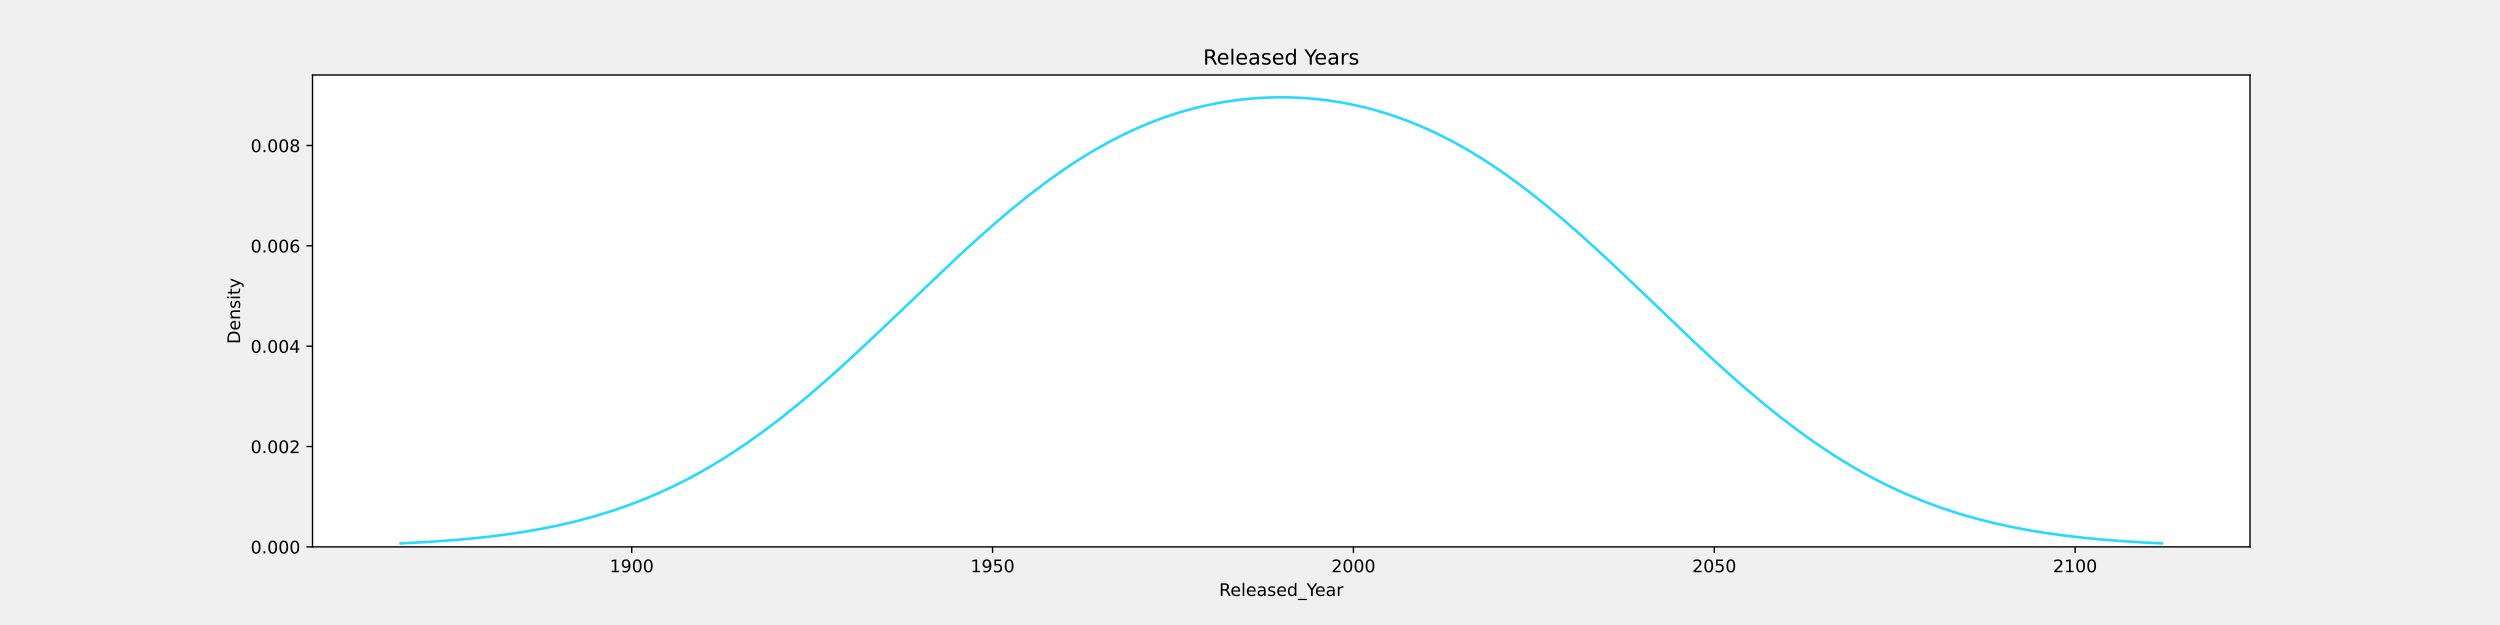
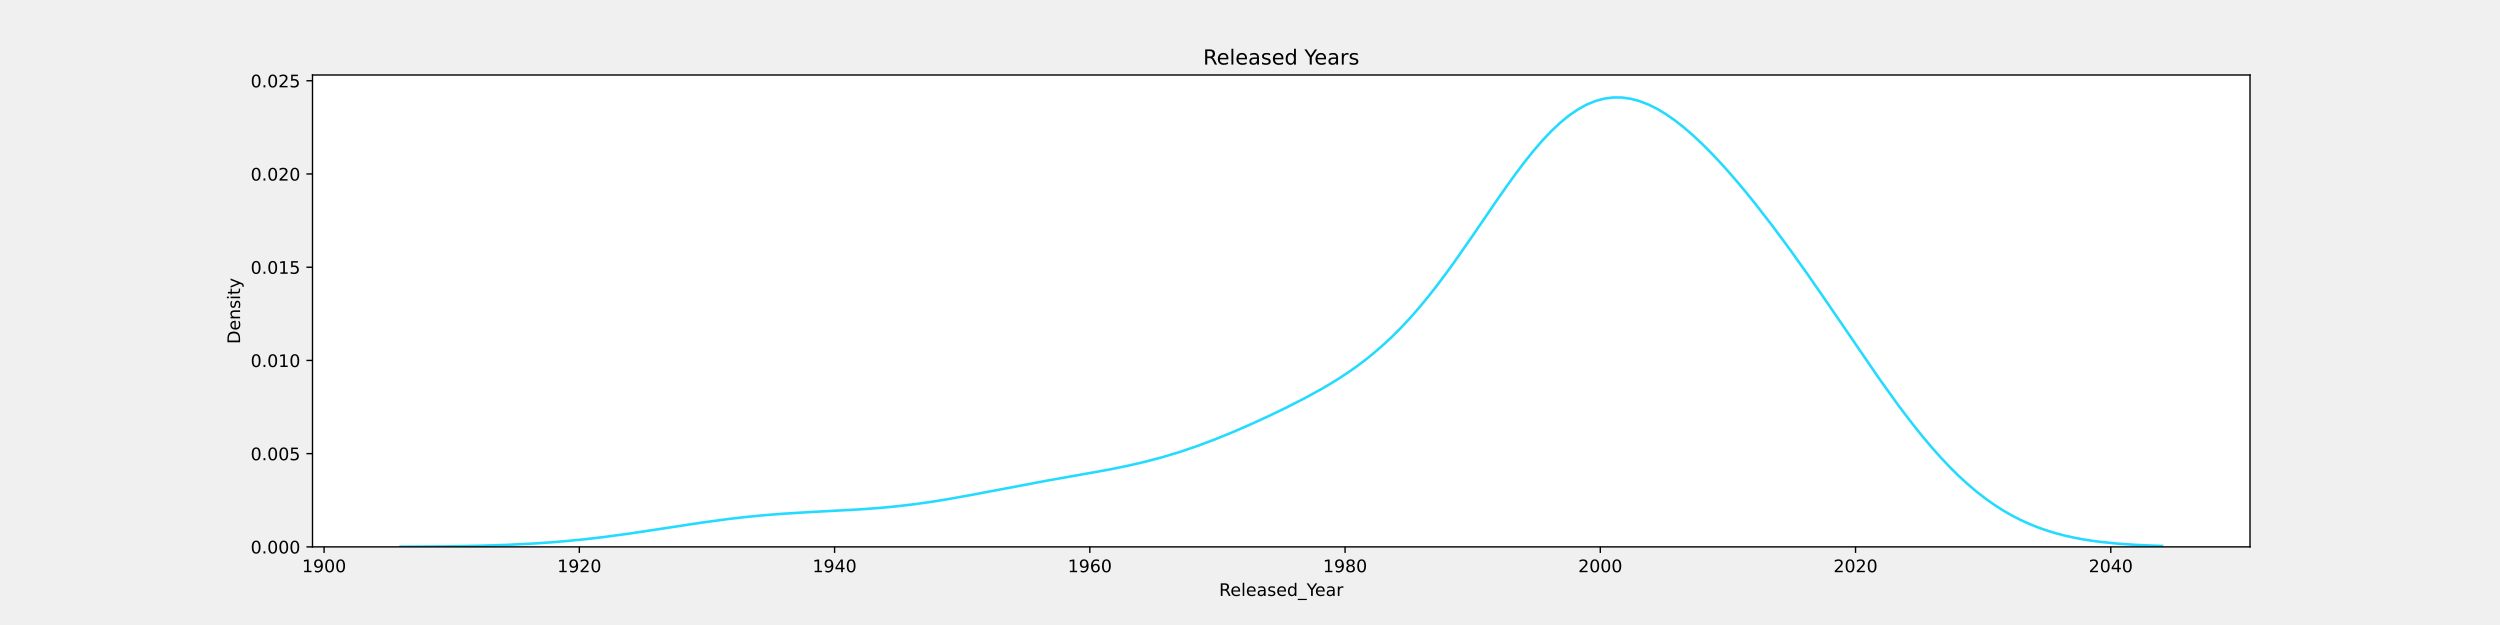
<svg xmlns="http://www.w3.org/2000/svg" xmlns:xlink="http://www.w3.org/1999/xlink" height="360pt" version="1.1" viewBox="0 0 1440 360" width="1440pt">
  <defs>
    <style type="text/css">*{stroke-linecap:butt;stroke-linejoin:round;}</style>
  </defs>
  <g id="figure_1">
    <g id="patch_1">
      <path d="M 0 360  L 1440 360  L 1440 0  L 0 0  z " style="fill:none;" />
    </g>
    <g id="axes_1">
      <g id="patch_2">
        <path d="M 180 315  L 1296 315  L 1296 43.2  L 180 43.2  z " style="fill:#ffffff;" />
      </g>
      <g id="matplotlib.axis_1">
        <g id="xtick_1">
          <g id="line2d_1">
            <defs>
-               <path d="M 0 0  L 0 3.5  " id="mffea25eea9" style="stroke:#000000;stroke-width:0.8;" />
+               <path d="M 0 0  L 0 3.5  " id="mccefa24a9a" style="stroke:#000000;stroke-width:0.8;" />
            </defs>
            <g>
-               <use style="stroke:#000000;stroke-width:0.8;" x="363.872" xlink:href="#mffea25eea9" y="315" />
+               <use style="stroke:#000000;stroke-width:0.8;" x="186.677" xlink:href="#mccefa24a9a" y="315" />
            </g>
          </g>
          <g id="text_1">
-             <g transform="translate(351.1472 329.5984)scale(0.1 -0.1)">
+             <g transform="translate(173.9522 329.5984)scale(0.1 -0.1)">
              <defs>
                <path d="M 12.406 8.297  L 28.516 8.297  L 28.516 63.922  L 10.984 60.406  L 10.984 69.391  L 28.422 72.906  L 38.281 72.906  L 38.281 8.297  L 54.391 8.297  L 54.391 0  L 12.406 0  z " id="DejaVuSans-49" />
                <path d="M 10.984 1.516  L 10.984 10.5  Q 14.703 8.734 18.5 7.812  Q 22.312 6.891 25.984 6.891  Q 35.75 6.891 40.891 13.453  Q 46.047 20.016 46.781 33.406  Q 43.953 29.203 39.594 26.953  Q 35.25 24.703 29.984 24.703  Q 19.047 24.703 12.672 31.312  Q 6.297 37.938 6.297 49.422  Q 6.297 60.641 12.938 67.422  Q 19.578 74.219 30.609 74.219  Q 43.266 74.219 49.922 64.516  Q 56.594 54.828 56.594 36.375  Q 56.594 19.141 48.406 8.859  Q 40.234 -1.422 26.422 -1.422  Q 22.703 -1.422 18.891 -0.688  Q 15.094 0.047 10.984 1.516  z M 30.609 32.422  Q 37.25 32.422 41.125 36.953  Q 45.016 41.5 45.016 49.422  Q 45.016 57.281 41.125 61.844  Q 37.25 66.406 30.609 66.406  Q 23.969 66.406 20.094 61.844  Q 16.219 57.281 16.219 49.422  Q 16.219 41.5 20.094 36.953  Q 23.969 32.422 30.609 32.422  z " id="DejaVuSans-57" />
                <path d="M 31.781 66.406  Q 24.172 66.406 20.328 58.906  Q 16.5 51.422 16.5 36.375  Q 16.5 21.391 20.328 13.891  Q 24.172 6.391 31.781 6.391  Q 39.453 6.391 43.281 13.891  Q 47.125 21.391 47.125 36.375  Q 47.125 51.422 43.281 58.906  Q 39.453 66.406 31.781 66.406  z M 31.781 74.219  Q 44.047 74.219 50.516 64.516  Q 56.984 54.828 56.984 36.375  Q 56.984 17.969 50.516 8.266  Q 44.047 -1.422 31.781 -1.422  Q 19.531 -1.422 13.062 8.266  Q 6.594 17.969 6.594 36.375  Q 6.594 54.828 13.062 64.516  Q 19.531 74.219 31.781 74.219  z " id="DejaVuSans-48" />
              </defs>
              <use xlink:href="#DejaVuSans-49" />
              <use x="63.623" xlink:href="#DejaVuSans-57" />
              <use x="127.246" xlink:href="#DejaVuSans-48" />
              <use x="190.869" xlink:href="#DejaVuSans-48" />
            </g>
          </g>
        </g>
        <g id="xtick_2">
          <g id="line2d_2">
            <g>
-               <use style="stroke:#000000;stroke-width:0.8;" x="571.721" xlink:href="#mffea25eea9" y="315" />
+               <use style="stroke:#000000;stroke-width:0.8;" x="333.697" xlink:href="#mccefa24a9a" y="315" />
            </g>
          </g>
          <g id="text_2">
-             <g transform="translate(558.996 329.5984)scale(0.1 -0.1)">
-               <defs>
-                 <path d="M 10.797 72.906  L 49.516 72.906  L 49.516 64.594  L 19.828 64.594  L 19.828 46.734  Q 21.969 47.469 24.109 47.828  Q 26.266 48.188 28.422 48.188  Q 40.625 48.188 47.75 41.5  Q 54.891 34.812 54.891 23.391  Q 54.891 11.625 47.562 5.094  Q 40.234 -1.422 26.906 -1.422  Q 22.312 -1.422 17.547 -0.641  Q 12.797 0.141 7.719 1.703  L 7.719 11.625  Q 12.109 9.234 16.797 8.062  Q 21.484 6.891 26.703 6.891  Q 35.156 6.891 40.078 11.328  Q 45.016 15.766 45.016 23.391  Q 45.016 31 40.078 35.438  Q 35.156 39.891 26.703 39.891  Q 22.75 39.891 18.812 39.016  Q 14.891 38.141 10.797 36.281  z " id="DejaVuSans-53" />
-               </defs>
-               <use xlink:href="#DejaVuSans-49" />
-               <use x="63.623" xlink:href="#DejaVuSans-57" />
-               <use x="127.246" xlink:href="#DejaVuSans-53" />
+             <g transform="translate(320.9716 329.5984)scale(0.1 -0.1)">
+               <defs>
+                 <path d="M 19.188 8.297  L 53.609 8.297  L 53.609 0  L 7.328 0  L 7.328 8.297  Q 12.938 14.109 22.625 23.891  Q 32.328 33.688 34.812 36.531  Q 39.547 41.844 41.422 45.531  Q 43.312 49.219 43.312 52.781  Q 43.312 58.594 39.234 62.25  Q 35.156 65.922 28.609 65.922  Q 23.969 65.922 18.812 64.312  Q 13.672 62.703 7.812 59.422  L 7.812 69.391  Q 13.766 71.781 18.938 73  Q 24.125 74.219 28.422 74.219  Q 39.75 74.219 46.484 68.547  Q 53.219 62.891 53.219 53.422  Q 53.219 48.922 51.531 44.891  Q 49.859 40.875 45.406 35.406  Q 44.188 33.984 37.641 27.219  Q 31.109 20.453 19.188 8.297  z " id="DejaVuSans-50" />
+               </defs>
+               <use xlink:href="#DejaVuSans-49" />
+               <use x="63.623" xlink:href="#DejaVuSans-57" />
+               <use x="127.246" xlink:href="#DejaVuSans-50" />
              <use x="190.869" xlink:href="#DejaVuSans-48" />
            </g>
          </g>
        </g>
        <g id="xtick_3">
          <g id="line2d_3">
            <g>
-               <use style="stroke:#000000;stroke-width:0.8;" x="779.57" xlink:href="#mffea25eea9" y="315" />
+               <use style="stroke:#000000;stroke-width:0.8;" x="480.716" xlink:href="#mccefa24a9a" y="315" />
            </g>
          </g>
          <g id="text_3">
-             <g transform="translate(766.8448 329.5984)scale(0.1 -0.1)">
-               <defs>
-                 <path d="M 19.188 8.297  L 53.609 8.297  L 53.609 0  L 7.328 0  L 7.328 8.297  Q 12.938 14.109 22.625 23.891  Q 32.328 33.688 34.812 36.531  Q 39.547 41.844 41.422 45.531  Q 43.312 49.219 43.312 52.781  Q 43.312 58.594 39.234 62.25  Q 35.156 65.922 28.609 65.922  Q 23.969 65.922 18.812 64.312  Q 13.672 62.703 7.812 59.422  L 7.812 69.391  Q 13.766 71.781 18.938 73  Q 24.125 74.219 28.422 74.219  Q 39.75 74.219 46.484 68.547  Q 53.219 62.891 53.219 53.422  Q 53.219 48.922 51.531 44.891  Q 49.859 40.875 45.406 35.406  Q 44.188 33.984 37.641 27.219  Q 31.109 20.453 19.188 8.297  z " id="DejaVuSans-50" />
-               </defs>
+             <g transform="translate(467.991 329.5984)scale(0.1 -0.1)">
+               <defs>
+                 <path d="M 37.797 64.312  L 12.891 25.391  L 37.797 25.391  z M 35.203 72.906  L 47.609 72.906  L 47.609 25.391  L 58.016 25.391  L 58.016 17.188  L 47.609 17.188  L 47.609 0  L 37.797 0  L 37.797 17.188  L 4.891 17.188  L 4.891 26.703  z " id="DejaVuSans-52" />
+               </defs>
+               <use xlink:href="#DejaVuSans-49" />
+               <use x="63.623" xlink:href="#DejaVuSans-57" />
+               <use x="127.246" xlink:href="#DejaVuSans-52" />
+               <use x="190.869" xlink:href="#DejaVuSans-48" />
+             </g>
+           </g>
+         </g>
+         <g id="xtick_4">
+           <g id="line2d_4">
+             <g>
+               <use style="stroke:#000000;stroke-width:0.8;" x="627.735" xlink:href="#mccefa24a9a" y="315" />
+             </g>
+           </g>
+           <g id="text_4">
+             <g transform="translate(615.0104 329.5984)scale(0.1 -0.1)">
+               <defs>
+                 <path d="M 33.016 40.375  Q 26.375 40.375 22.484 35.828  Q 18.609 31.297 18.609 23.391  Q 18.609 15.531 22.484 10.953  Q 26.375 6.391 33.016 6.391  Q 39.656 6.391 43.531 10.953  Q 47.406 15.531 47.406 23.391  Q 47.406 31.297 43.531 35.828  Q 39.656 40.375 33.016 40.375  z M 52.594 71.297  L 52.594 62.312  Q 48.875 64.062 45.094 64.984  Q 41.312 65.922 37.594 65.922  Q 27.828 65.922 22.672 59.328  Q 17.531 52.734 16.797 39.406  Q 19.672 43.656 24.016 45.922  Q 28.375 48.188 33.594 48.188  Q 44.578 48.188 50.953 41.516  Q 57.328 34.859 57.328 23.391  Q 57.328 12.156 50.688 5.359  Q 44.047 -1.422 33.016 -1.422  Q 20.359 -1.422 13.672 8.266  Q 6.984 17.969 6.984 36.375  Q 6.984 53.656 15.188 63.938  Q 23.391 74.219 37.203 74.219  Q 40.922 74.219 44.703 73.484  Q 48.484 72.75 52.594 71.297  z " id="DejaVuSans-54" />
+               </defs>
+               <use xlink:href="#DejaVuSans-49" />
+               <use x="63.623" xlink:href="#DejaVuSans-57" />
+               <use x="127.246" xlink:href="#DejaVuSans-54" />
+               <use x="190.869" xlink:href="#DejaVuSans-48" />
+             </g>
+           </g>
+         </g>
+         <g id="xtick_5">
+           <g id="line2d_5">
+             <g>
+               <use style="stroke:#000000;stroke-width:0.8;" x="774.755" xlink:href="#mccefa24a9a" y="315" />
+             </g>
+           </g>
+           <g id="text_5">
+             <g transform="translate(762.0299 329.5984)scale(0.1 -0.1)">
+               <defs>
+                 <path d="M 31.781 34.625  Q 24.75 34.625 20.719 30.859  Q 16.703 27.094 16.703 20.516  Q 16.703 13.922 20.719 10.156  Q 24.75 6.391 31.781 6.391  Q 38.812 6.391 42.859 10.172  Q 46.922 13.969 46.922 20.516  Q 46.922 27.094 42.891 30.859  Q 38.875 34.625 31.781 34.625  z M 21.922 38.812  Q 15.578 40.375 12.031 44.719  Q 8.5 49.078 8.5 55.328  Q 8.5 64.062 14.719 69.141  Q 20.953 74.219 31.781 74.219  Q 42.672 74.219 48.875 69.141  Q 55.078 64.062 55.078 55.328  Q 55.078 49.078 51.531 44.719  Q 48 40.375 41.703 38.812  Q 48.828 37.156 52.797 32.312  Q 56.781 27.484 56.781 20.516  Q 56.781 9.906 50.312 4.234  Q 43.844 -1.422 31.781 -1.422  Q 19.734 -1.422 13.25 4.234  Q 6.781 9.906 6.781 20.516  Q 6.781 27.484 10.781 32.312  Q 14.797 37.156 21.922 38.812  z M 18.312 54.391  Q 18.312 48.734 21.844 45.562  Q 25.391 42.391 31.781 42.391  Q 38.141 42.391 41.719 45.562  Q 45.312 48.734 45.312 54.391  Q 45.312 60.062 41.719 63.234  Q 38.141 66.406 31.781 66.406  Q 25.391 66.406 21.844 63.234  Q 18.312 60.062 18.312 54.391  z " id="DejaVuSans-56" />
+               </defs>
+               <use xlink:href="#DejaVuSans-49" />
+               <use x="63.623" xlink:href="#DejaVuSans-57" />
+               <use x="127.246" xlink:href="#DejaVuSans-56" />
+               <use x="190.869" xlink:href="#DejaVuSans-48" />
+             </g>
+           </g>
+         </g>
+         <g id="xtick_6">
+           <g id="line2d_6">
+             <g>
+               <use style="stroke:#000000;stroke-width:0.8;" x="921.774" xlink:href="#mccefa24a9a" y="315" />
+             </g>
+           </g>
+           <g id="text_6">
+             <g transform="translate(909.0493 329.5984)scale(0.1 -0.1)">
              <use xlink:href="#DejaVuSans-50" />
              <use x="63.623" xlink:href="#DejaVuSans-48" />
              <use x="127.246" xlink:href="#DejaVuSans-48" />
              <use x="190.869" xlink:href="#DejaVuSans-48" />
            </g>
          </g>
        </g>
-         <g id="xtick_4">
-           <g id="line2d_4">
-             <g>
-               <use style="stroke:#000000;stroke-width:0.8;" x="987.419" xlink:href="#mffea25eea9" y="315" />
-             </g>
-           </g>
-           <g id="text_4">
-             <g transform="translate(974.6936 329.5984)scale(0.1 -0.1)">
+         <g id="xtick_7">
+           <g id="line2d_7">
+             <g>
+               <use style="stroke:#000000;stroke-width:0.8;" x="1068.794" xlink:href="#mccefa24a9a" y="315" />
+             </g>
+           </g>
+           <g id="text_7">
+             <g transform="translate(1056.069 329.5984)scale(0.1 -0.1)">
              <use xlink:href="#DejaVuSans-50" />
              <use x="63.623" xlink:href="#DejaVuSans-48" />
-               <use x="127.246" xlink:href="#DejaVuSans-53" />
-               <use x="190.869" xlink:href="#DejaVuSans-48" />
-             </g>
-           </g>
-         </g>
-         <g id="xtick_5">
-           <g id="line2d_5">
-             <g>
-               <use style="stroke:#000000;stroke-width:0.8;" x="1195.267" xlink:href="#mffea25eea9" y="315" />
-             </g>
-           </g>
-           <g id="text_5">
-             <g transform="translate(1182.542 329.5984)scale(0.1 -0.1)">
+               <use x="127.246" xlink:href="#DejaVuSans-50" />
+               <use x="190.869" xlink:href="#DejaVuSans-48" />
+             </g>
+           </g>
+         </g>
+         <g id="xtick_8">
+           <g id="line2d_8">
+             <g>
+               <use style="stroke:#000000;stroke-width:0.8;" x="1215.813" xlink:href="#mccefa24a9a" y="315" />
+             </g>
+           </g>
+           <g id="text_8">
+             <g transform="translate(1203.088 329.5984)scale(0.1 -0.1)">
              <use xlink:href="#DejaVuSans-50" />
-               <use x="63.623" xlink:href="#DejaVuSans-49" />
-               <use x="127.246" xlink:href="#DejaVuSans-48" />
-               <use x="190.869" xlink:href="#DejaVuSans-48" />
-             </g>
-           </g>
-         </g>
-         <g id="text_6">
+               <use x="63.623" xlink:href="#DejaVuSans-48" />
+               <use x="127.246" xlink:href="#DejaVuSans-52" />
+               <use x="190.869" xlink:href="#DejaVuSans-48" />
+             </g>
+           </g>
+         </g>
+         <g id="text_9">
          <g transform="translate(702.2016 343.2766)scale(0.1 -0.1)">
            <defs>
              <path d="M 44.391 34.188  Q 47.562 33.109 50.562 29.594  Q 53.562 26.078 56.594 19.922  L 66.609 0  L 56 0  L 46.688 18.703  Q 43.062 26.031 39.672 28.422  Q 36.281 30.812 30.422 30.812  L 19.672 30.812  L 19.672 0  L 9.812 0  L 9.812 72.906  L 32.078 72.906  Q 44.578 72.906 50.734 67.672  Q 56.891 62.453 56.891 51.906  Q 56.891 45.016 53.688 40.469  Q 50.484 35.938 44.391 34.188  z M 19.672 64.797  L 19.672 38.922  L 32.078 38.922  Q 39.203 38.922 42.844 42.219  Q 46.484 45.516 46.484 51.906  Q 46.484 58.297 42.844 61.547  Q 39.203 64.797 32.078 64.797  z " id="DejaVuSans-82" />
              <path d="M 56.203 29.594  L 56.203 25.203  L 14.891 25.203  Q 15.484 15.922 20.484 11.062  Q 25.484 6.203 34.422 6.203  Q 39.594 6.203 44.453 7.469  Q 49.312 8.734 54.109 11.281  L 54.109 2.781  Q 49.266 0.734 44.188 -0.344  Q 39.109 -1.422 33.891 -1.422  Q 20.797 -1.422 13.156 6.188  Q 5.516 13.812 5.516 26.812  Q 5.516 40.234 12.766 48.109  Q 20.016 56 32.328 56  Q 43.359 56 49.781 48.891  Q 56.203 41.797 56.203 29.594  z M 47.219 32.234  Q 47.125 39.594 43.094 43.984  Q 39.062 48.391 32.422 48.391  Q 24.906 48.391 20.391 44.141  Q 15.875 39.891 15.188 32.172  z " id="DejaVuSans-101" />
              <path d="M 9.422 75.984  L 18.406 75.984  L 18.406 0  L 9.422 0  z " id="DejaVuSans-108" />
              <path d="M 34.281 27.484  Q 23.391 27.484 19.188 25  Q 14.984 22.516 14.984 16.5  Q 14.984 11.719 18.141 8.906  Q 21.297 6.109 26.703 6.109  Q 34.188 6.109 38.703 11.406  Q 43.219 16.703 43.219 25.484  L 43.219 27.484  z M 52.203 31.203  L 52.203 0  L 43.219 0  L 43.219 8.297  Q 40.141 3.328 35.547 0.953  Q 30.953 -1.422 24.312 -1.422  Q 15.922 -1.422 10.953 3.297  Q 6 8.016 6 15.922  Q 6 25.141 12.172 29.828  Q 18.359 34.516 30.609 34.516  L 43.219 34.516  L 43.219 35.406  Q 43.219 41.609 39.141 45  Q 35.062 48.391 27.688 48.391  Q 23 48.391 18.547 47.266  Q 14.109 46.141 10.016 43.891  L 10.016 52.203  Q 14.938 54.109 19.578 55.047  Q 24.219 56 28.609 56  Q 40.484 56 46.344 49.844  Q 52.203 43.703 52.203 31.203  z " id="DejaVuSans-97" />
              <path d="M 44.281 53.078  L 44.281 44.578  Q 40.484 46.531 36.375 47.5  Q 32.281 48.484 27.875 48.484  Q 21.188 48.484 17.844 46.438  Q 14.5 44.391 14.5 40.281  Q 14.5 37.156 16.891 35.375  Q 19.281 33.594 26.516 31.984  L 29.594 31.297  Q 39.156 29.25 43.188 25.516  Q 47.219 21.781 47.219 15.094  Q 47.219 7.469 41.188 3.016  Q 35.156 -1.422 24.609 -1.422  Q 20.219 -1.422 15.453 -0.562  Q 10.688 0.297 5.422 2  L 5.422 11.281  Q 10.406 8.688 15.234 7.391  Q 20.062 6.109 24.812 6.109  Q 31.156 6.109 34.562 8.281  Q 37.984 10.453 37.984 14.406  Q 37.984 18.062 35.516 20.016  Q 33.062 21.969 24.703 23.781  L 21.578 24.516  Q 13.234 26.266 9.516 29.906  Q 5.812 33.547 5.812 39.891  Q 5.812 47.609 11.281 51.797  Q 16.75 56 26.812 56  Q 31.781 56 36.172 55.266  Q 40.578 54.547 44.281 53.078  z " id="DejaVuSans-115" />
              <path d="M 45.406 46.391  L 45.406 75.984  L 54.391 75.984  L 54.391 0  L 45.406 0  L 45.406 8.203  Q 42.578 3.328 38.25 0.953  Q 33.938 -1.422 27.875 -1.422  Q 17.969 -1.422 11.734 6.484  Q 5.516 14.406 5.516 27.297  Q 5.516 40.188 11.734 48.094  Q 17.969 56 27.875 56  Q 33.938 56 38.25 53.625  Q 42.578 51.266 45.406 46.391  z M 14.797 27.297  Q 14.797 17.391 18.875 11.75  Q 22.953 6.109 30.078 6.109  Q 37.203 6.109 41.297 11.75  Q 45.406 17.391 45.406 27.297  Q 45.406 37.203 41.297 42.844  Q 37.203 48.484 30.078 48.484  Q 22.953 48.484 18.875 42.844  Q 14.797 37.203 14.797 27.297  z " id="DejaVuSans-100" />
              <path d="M 50.984 -16.609  L 50.984 -23.578  L -0.984 -23.578  L -0.984 -16.609  z " id="DejaVuSans-95" />
              <path d="M -0.203 72.906  L 10.406 72.906  L 30.609 42.922  L 50.688 72.906  L 61.281 72.906  L 35.5 34.719  L 35.5 0  L 25.594 0  L 25.594 34.719  z " id="DejaVuSans-89" />
              <path d="M 41.109 46.297  Q 39.594 47.172 37.812 47.578  Q 36.031 48 33.891 48  Q 26.266 48 22.188 43.047  Q 18.109 38.094 18.109 28.812  L 18.109 0  L 9.078 0  L 9.078 54.688  L 18.109 54.688  L 18.109 46.188  Q 20.953 51.172 25.484 53.578  Q 30.031 56 36.531 56  Q 37.453 56 38.578 55.875  Q 39.703 55.766 41.062 55.516  z " id="DejaVuSans-114" />
            </defs>
            <use xlink:href="#DejaVuSans-82" />
            <use x="64.982" xlink:href="#DejaVuSans-101" />
            <use x="126.506" xlink:href="#DejaVuSans-108" />
            <use x="154.289" xlink:href="#DejaVuSans-101" />
            <use x="215.812" xlink:href="#DejaVuSans-97" />
            <use x="277.092" xlink:href="#DejaVuSans-115" />
            <use x="329.191" xlink:href="#DejaVuSans-101" />
            <use x="390.715" xlink:href="#DejaVuSans-100" />
            <use x="454.191" xlink:href="#DejaVuSans-95" />
            <use x="504.191" xlink:href="#DejaVuSans-89" />
            <use x="552.025" xlink:href="#DejaVuSans-101" />
            <use x="613.549" xlink:href="#DejaVuSans-97" />
            <use x="674.828" xlink:href="#DejaVuSans-114" />
          </g>
        </g>
      </g>
      <g id="matplotlib.axis_2">
        <g id="ytick_1">
-           <g id="line2d_6">
+           <g id="line2d_9">
            <defs>
-               <path d="M 0 0  L -3.5 0  " id="mdce20c45df" style="stroke:#000000;stroke-width:0.8;" />
+               <path d="M 0 0  L -3.5 0  " id="m26d1d75667" style="stroke:#000000;stroke-width:0.8;" />
            </defs>
            <g>
-               <use style="stroke:#000000;stroke-width:0.8;" x="180" xlink:href="#mdce20c45df" y="315" />
-             </g>
-           </g>
-           <g id="text_7">
+               <use style="stroke:#000000;stroke-width:0.8;" x="180" xlink:href="#m26d1d75667" y="315" />
+             </g>
+           </g>
+           <g id="text_10">
            <g transform="translate(144.3719 318.7992)scale(0.1 -0.1)">
              <defs>
                <path d="M 10.688 12.406  L 21 12.406  L 21 0  L 10.688 0  z " id="DejaVuSans-46" />
              </defs>
              <use xlink:href="#DejaVuSans-48" />
              <use x="63.623" xlink:href="#DejaVuSans-46" />
              <use x="95.41" xlink:href="#DejaVuSans-48" />
              <use x="159.033" xlink:href="#DejaVuSans-48" />
              <use x="222.656" xlink:href="#DejaVuSans-48" />
            </g>
          </g>
        </g>
        <g id="ytick_2">
-           <g id="line2d_7">
-             <g>
-               <use style="stroke:#000000;stroke-width:0.8;" x="180" xlink:href="#mdce20c45df" y="257.202" />
-             </g>
-           </g>
-           <g id="text_8">
-             <g transform="translate(144.3719 261.0011)scale(0.1 -0.1)">
+           <g id="line2d_10">
+             <g>
+               <use style="stroke:#000000;stroke-width:0.8;" x="180" xlink:href="#m26d1d75667" y="261.304" />
+             </g>
+           </g>
+           <g id="text_11">
+             <g transform="translate(144.3719 265.103)scale(0.1 -0.1)">
+               <defs>
+                 <path d="M 10.797 72.906  L 49.516 72.906  L 49.516 64.594  L 19.828 64.594  L 19.828 46.734  Q 21.969 47.469 24.109 47.828  Q 26.266 48.188 28.422 48.188  Q 40.625 48.188 47.75 41.5  Q 54.891 34.812 54.891 23.391  Q 54.891 11.625 47.562 5.094  Q 40.234 -1.422 26.906 -1.422  Q 22.312 -1.422 17.547 -0.641  Q 12.797 0.141 7.719 1.703  L 7.719 11.625  Q 12.109 9.234 16.797 8.062  Q 21.484 6.891 26.703 6.891  Q 35.156 6.891 40.078 11.328  Q 45.016 15.766 45.016 23.391  Q 45.016 31 40.078 35.438  Q 35.156 39.891 26.703 39.891  Q 22.75 39.891 18.812 39.016  Q 14.891 38.141 10.797 36.281  z " id="DejaVuSans-53" />
+               </defs>
              <use xlink:href="#DejaVuSans-48" />
              <use x="63.623" xlink:href="#DejaVuSans-46" />
              <use x="95.41" xlink:href="#DejaVuSans-48" />
              <use x="159.033" xlink:href="#DejaVuSans-48" />
-               <use x="222.656" xlink:href="#DejaVuSans-50" />
+               <use x="222.656" xlink:href="#DejaVuSans-53" />
            </g>
          </g>
        </g>
        <g id="ytick_3">
-           <g id="line2d_8">
-             <g>
-               <use style="stroke:#000000;stroke-width:0.8;" x="180" xlink:href="#mdce20c45df" y="199.404" />
-             </g>
-           </g>
-           <g id="text_9">
-             <g transform="translate(144.3719 203.2031)scale(0.1 -0.1)">
-               <defs>
-                 <path d="M 37.797 64.312  L 12.891 25.391  L 37.797 25.391  z M 35.203 72.906  L 47.609 72.906  L 47.609 25.391  L 58.016 25.391  L 58.016 17.188  L 47.609 17.188  L 47.609 0  L 37.797 0  L 37.797 17.188  L 4.891 17.188  L 4.891 26.703  z " id="DejaVuSans-52" />
-               </defs>
-               <use xlink:href="#DejaVuSans-48" />
-               <use x="63.623" xlink:href="#DejaVuSans-46" />
-               <use x="95.41" xlink:href="#DejaVuSans-48" />
-               <use x="159.033" xlink:href="#DejaVuSans-48" />
-               <use x="222.656" xlink:href="#DejaVuSans-52" />
+           <g id="line2d_11">
+             <g>
+               <use style="stroke:#000000;stroke-width:0.8;" x="180" xlink:href="#m26d1d75667" y="207.607" />
+             </g>
+           </g>
+           <g id="text_12">
+             <g transform="translate(144.3719 211.4067)scale(0.1 -0.1)">
+               <use xlink:href="#DejaVuSans-48" />
+               <use x="63.623" xlink:href="#DejaVuSans-46" />
+               <use x="95.41" xlink:href="#DejaVuSans-48" />
+               <use x="159.033" xlink:href="#DejaVuSans-49" />
+               <use x="222.656" xlink:href="#DejaVuSans-48" />
            </g>
          </g>
        </g>
        <g id="ytick_4">
-           <g id="line2d_9">
-             <g>
-               <use style="stroke:#000000;stroke-width:0.8;" x="180" xlink:href="#mdce20c45df" y="141.606" />
-             </g>
-           </g>
-           <g id="text_10">
-             <g transform="translate(144.3719 145.405)scale(0.1 -0.1)">
-               <defs>
-                 <path d="M 33.016 40.375  Q 26.375 40.375 22.484 35.828  Q 18.609 31.297 18.609 23.391  Q 18.609 15.531 22.484 10.953  Q 26.375 6.391 33.016 6.391  Q 39.656 6.391 43.531 10.953  Q 47.406 15.531 47.406 23.391  Q 47.406 31.297 43.531 35.828  Q 39.656 40.375 33.016 40.375  z M 52.594 71.297  L 52.594 62.312  Q 48.875 64.062 45.094 64.984  Q 41.312 65.922 37.594 65.922  Q 27.828 65.922 22.672 59.328  Q 17.531 52.734 16.797 39.406  Q 19.672 43.656 24.016 45.922  Q 28.375 48.188 33.594 48.188  Q 44.578 48.188 50.953 41.516  Q 57.328 34.859 57.328 23.391  Q 57.328 12.156 50.688 5.359  Q 44.047 -1.422 33.016 -1.422  Q 20.359 -1.422 13.672 8.266  Q 6.984 17.969 6.984 36.375  Q 6.984 53.656 15.188 63.938  Q 23.391 74.219 37.203 74.219  Q 40.922 74.219 44.703 73.484  Q 48.484 72.75 52.594 71.297  z " id="DejaVuSans-54" />
-               </defs>
-               <use xlink:href="#DejaVuSans-48" />
-               <use x="63.623" xlink:href="#DejaVuSans-46" />
-               <use x="95.41" xlink:href="#DejaVuSans-48" />
-               <use x="159.033" xlink:href="#DejaVuSans-48" />
-               <use x="222.656" xlink:href="#DejaVuSans-54" />
+           <g id="line2d_12">
+             <g>
+               <use style="stroke:#000000;stroke-width:0.8;" x="180" xlink:href="#m26d1d75667" y="153.911" />
+             </g>
+           </g>
+           <g id="text_13">
+             <g transform="translate(144.3719 157.7104)scale(0.1 -0.1)">
+               <use xlink:href="#DejaVuSans-48" />
+               <use x="63.623" xlink:href="#DejaVuSans-46" />
+               <use x="95.41" xlink:href="#DejaVuSans-48" />
+               <use x="159.033" xlink:href="#DejaVuSans-49" />
+               <use x="222.656" xlink:href="#DejaVuSans-53" />
            </g>
          </g>
        </g>
        <g id="ytick_5">
-           <g id="line2d_10">
-             <g>
-               <use style="stroke:#000000;stroke-width:0.8;" x="180" xlink:href="#mdce20c45df" y="83.808" />
-             </g>
-           </g>
-           <g id="text_11">
-             <g transform="translate(144.3719 87.60689)scale(0.1 -0.1)">
-               <defs>
-                 <path d="M 31.781 34.625  Q 24.75 34.625 20.719 30.859  Q 16.703 27.094 16.703 20.516  Q 16.703 13.922 20.719 10.156  Q 24.75 6.391 31.781 6.391  Q 38.812 6.391 42.859 10.172  Q 46.922 13.969 46.922 20.516  Q 46.922 27.094 42.891 30.859  Q 38.875 34.625 31.781 34.625  z M 21.922 38.812  Q 15.578 40.375 12.031 44.719  Q 8.5 49.078 8.5 55.328  Q 8.5 64.062 14.719 69.141  Q 20.953 74.219 31.781 74.219  Q 42.672 74.219 48.875 69.141  Q 55.078 64.062 55.078 55.328  Q 55.078 49.078 51.531 44.719  Q 48 40.375 41.703 38.812  Q 48.828 37.156 52.797 32.312  Q 56.781 27.484 56.781 20.516  Q 56.781 9.906 50.312 4.234  Q 43.844 -1.422 31.781 -1.422  Q 19.734 -1.422 13.25 4.234  Q 6.781 9.906 6.781 20.516  Q 6.781 27.484 10.781 32.312  Q 14.797 37.156 21.922 38.812  z M 18.312 54.391  Q 18.312 48.734 21.844 45.562  Q 25.391 42.391 31.781 42.391  Q 38.141 42.391 41.719 45.562  Q 45.312 48.734 45.312 54.391  Q 45.312 60.062 41.719 63.234  Q 38.141 66.406 31.781 66.406  Q 25.391 66.406 21.844 63.234  Q 18.312 60.062 18.312 54.391  z " id="DejaVuSans-56" />
-               </defs>
-               <use xlink:href="#DejaVuSans-48" />
-               <use x="63.623" xlink:href="#DejaVuSans-46" />
-               <use x="95.41" xlink:href="#DejaVuSans-48" />
-               <use x="159.033" xlink:href="#DejaVuSans-48" />
-               <use x="222.656" xlink:href="#DejaVuSans-56" />
-             </g>
-           </g>
-         </g>
-         <g id="text_12">
+           <g id="line2d_13">
+             <g>
+               <use style="stroke:#000000;stroke-width:0.8;" x="180" xlink:href="#m26d1d75667" y="100.215" />
+             </g>
+           </g>
+           <g id="text_14">
+             <g transform="translate(144.3719 104.0142)scale(0.1 -0.1)">
+               <use xlink:href="#DejaVuSans-48" />
+               <use x="63.623" xlink:href="#DejaVuSans-46" />
+               <use x="95.41" xlink:href="#DejaVuSans-48" />
+               <use x="159.033" xlink:href="#DejaVuSans-50" />
+               <use x="222.656" xlink:href="#DejaVuSans-48" />
+             </g>
+           </g>
+         </g>
+         <g id="ytick_6">
+           <g id="line2d_14">
+             <g>
+               <use style="stroke:#000000;stroke-width:0.8;" x="180" xlink:href="#m26d1d75667" y="46.519" />
+             </g>
+           </g>
+           <g id="text_15">
+             <g transform="translate(144.3719 50.31791)scale(0.1 -0.1)">
+               <use xlink:href="#DejaVuSans-48" />
+               <use x="63.623" xlink:href="#DejaVuSans-46" />
+               <use x="95.41" xlink:href="#DejaVuSans-48" />
+               <use x="159.033" xlink:href="#DejaVuSans-50" />
+               <use x="222.656" xlink:href="#DejaVuSans-53" />
+             </g>
+           </g>
+         </g>
+         <g id="text_16">
          <g transform="translate(138.2922 198.1086)rotate(-90)scale(0.1 -0.1)">
            <defs>
              <path d="M 19.672 64.797  L 19.672 8.109  L 31.594 8.109  Q 46.688 8.109 53.688 14.938  Q 60.688 21.781 60.688 36.531  Q 60.688 51.172 53.688 57.984  Q 46.688 64.797 31.594 64.797  z M 9.812 72.906  L 30.078 72.906  Q 51.266 72.906 61.172 64.094  Q 71.094 55.281 71.094 36.531  Q 71.094 17.672 61.125 8.828  Q 51.172 0 30.078 0  L 9.812 0  z " id="DejaVuSans-68" />
              <path d="M 54.891 33.016  L 54.891 0  L 45.906 0  L 45.906 32.719  Q 45.906 40.484 42.875 44.328  Q 39.844 48.188 33.797 48.188  Q 26.516 48.188 22.312 43.547  Q 18.109 38.922 18.109 30.906  L 18.109 0  L 9.078 0  L 9.078 54.688  L 18.109 54.688  L 18.109 46.188  Q 21.344 51.125 25.703 53.562  Q 30.078 56 35.797 56  Q 45.219 56 50.047 50.172  Q 54.891 44.344 54.891 33.016  z " id="DejaVuSans-110" />
              <path d="M 9.422 54.688  L 18.406 54.688  L 18.406 0  L 9.422 0  z M 9.422 75.984  L 18.406 75.984  L 18.406 64.594  L 9.422 64.594  z " id="DejaVuSans-105" />
              <path d="M 18.312 70.219  L 18.312 54.688  L 36.812 54.688  L 36.812 47.703  L 18.312 47.703  L 18.312 18.016  Q 18.312 11.328 20.141 9.422  Q 21.969 7.516 27.594 7.516  L 36.812 7.516  L 36.812 0  L 27.594 0  Q 17.188 0 13.234 3.875  Q 9.281 7.766 9.281 18.016  L 9.281 47.703  L 2.688 47.703  L 2.688 54.688  L 9.281 54.688  L 9.281 70.219  z " id="DejaVuSans-116" />
              <path d="M 32.172 -5.078  Q 28.375 -14.844 24.75 -17.812  Q 21.141 -20.797 15.094 -20.797  L 7.906 -20.797  L 7.906 -13.281  L 13.188 -13.281  Q 16.891 -13.281 18.938 -11.516  Q 21 -9.766 23.484 -3.219  L 25.094 0.875  L 2.984 54.688  L 12.5 54.688  L 29.594 11.922  L 46.688 54.688  L 56.203 54.688  z " id="DejaVuSans-121" />
            </defs>
            <use xlink:href="#DejaVuSans-68" />
            <use x="77.002" xlink:href="#DejaVuSans-101" />
            <use x="138.525" xlink:href="#DejaVuSans-110" />
            <use x="201.904" xlink:href="#DejaVuSans-115" />
            <use x="254.004" xlink:href="#DejaVuSans-105" />
            <use x="281.787" xlink:href="#DejaVuSans-116" />
            <use x="320.996" xlink:href="#DejaVuSans-121" />
          </g>
        </g>
      </g>
-       <g id="line2d_11">
-         <path clip-path="url(#pe82fbee4ee)" d="M 230.727 312.995  L 246.022 312.187  L 261.317 311.105  L 271.513 310.196  L 281.709 309.11  L 291.906 307.82  L 302.102 306.297  L 312.299 304.513  L 322.495 302.436  L 332.692 300.034  L 342.888 297.276  L 353.085 294.129  L 363.281 290.565  L 373.477 286.555  L 383.674 282.074  L 388.772 279.651  L 393.87 277.104  L 398.968 274.43  L 404.067 271.628  L 409.165 268.698  L 419.361 262.453  L 429.558 255.696  L 439.754 248.438  L 449.951 240.702  L 460.147 232.516  L 470.344 223.92  L 480.54 214.962  L 490.736 205.699  L 506.031 191.376  L 551.915 147.704  L 562.111 138.369  L 572.308 129.335  L 582.504 120.671  L 592.701 112.438  L 602.897 104.688  L 613.094 97.465  L 618.192 94.062  L 623.29 90.802  L 628.388 87.688  L 633.487 84.722  L 638.585 81.906  L 643.683 79.24  L 648.781 76.725  L 653.879 74.36  L 658.978 72.147  L 664.076 70.082  L 669.174 68.167  L 674.272 66.398  L 679.37 64.776  L 684.469 63.297  L 689.567 61.96  L 694.665 60.764  L 699.763 59.706  L 704.862 58.785  L 709.96 57.998  L 715.058 57.346  L 720.156 56.825  L 725.254 56.436  L 730.353 56.177  L 735.451 56.047  L 740.549 56.047  L 745.647 56.177  L 750.746 56.436  L 755.844 56.825  L 760.942 57.346  L 766.04 57.998  L 771.138 58.785  L 776.237 59.706  L 781.335 60.764  L 786.433 61.96  L 791.531 63.297  L 796.63 64.776  L 801.728 66.398  L 806.826 68.167  L 811.924 70.082  L 817.022 72.147  L 822.121 74.36  L 827.219 76.725  L 832.317 79.24  L 837.415 81.906  L 842.513 84.722  L 847.612 87.688  L 852.71 90.802  L 857.808 94.062  L 862.906 97.465  L 868.005 101.009  L 878.201 108.5  L 888.397 116.497  L 898.594 124.953  L 908.79 133.81  L 918.987 143.004  L 929.183 152.462  L 944.478 166.978  L 975.067 196.195  L 985.264 205.699  L 995.46 214.962  L 1005.656 223.92  L 1015.853 232.516  L 1026.049 240.702  L 1036.246 248.438  L 1046.442 255.696  L 1056.639 262.453  L 1066.835 268.698  L 1071.933 271.628  L 1077.032 274.43  L 1082.13 277.104  L 1087.228 279.651  L 1097.424 284.375  L 1107.621 288.617  L 1117.817 292.401  L 1128.014 295.753  L 1138.21 298.702  L 1148.407 301.278  L 1158.603 303.513  L 1168.799 305.44  L 1178.996 307.089  L 1189.192 308.492  L 1199.389 309.677  L 1209.585 310.671  L 1219.782 311.501  L 1235.076 312.484  L 1245.273 312.995  L 1245.273 312.995  " style="fill:none;stroke:#24dbff;stroke-linecap:square;stroke-width:1.5;" />
+       <g id="line2d_15">
+         <path clip-path="url(#p4b2dd5ecf9)" d="M 230.727 314.915  L 256.218 314.718  L 276.611 314.344  L 291.906 313.846  L 307.201 313.081  L 317.397 312.389  L 327.593 311.533  L 337.79 310.506  L 347.986 309.311  L 363.281 307.242  L 383.674 304.149  L 404.067 301.045  L 419.361 298.972  L 429.558 297.792  L 439.754 296.797  L 449.951 295.983  L 465.245 295.033  L 495.835 293.368  L 506.031 292.616  L 516.228 291.66  L 526.424 290.467  L 536.62 289.032  L 546.817 287.378  L 562.111 284.594  L 602.897 276.88  L 638.585 270.522  L 648.781 268.457  L 658.978 266.122  L 669.174 263.446  L 679.37 260.383  L 689.567 256.926  L 699.763 253.097  L 709.96 248.942  L 720.156 244.512  L 730.353 239.847  L 740.549 234.95  L 750.746 229.771  L 760.942 224.197  L 766.04 221.21  L 771.138 218.056  L 776.237 214.706  L 781.335 211.131  L 786.433 207.3  L 791.531 203.187  L 796.63 198.766  L 801.728 194.016  L 806.826 188.923  L 811.924 183.478  L 817.022 177.681  L 822.121 171.541  L 827.219 165.076  L 832.317 158.316  L 837.415 151.298  L 847.612 136.692  L 862.906 114.327  L 868.005 107.05  L 873.103 99.997  L 878.201 93.248  L 883.299 86.88  L 888.397 80.969  L 893.496 75.579  L 898.594 70.77  L 903.692 66.592  L 908.79 63.083  L 913.889 60.272  L 918.987 58.175  L 924.085 56.799  L 929.183 56.139  L 934.281 56.18  L 939.38 56.901  L 944.478 58.27  L 949.576 60.251  L 954.674 62.804  L 959.772 65.886  L 964.871 69.453  L 969.969 73.46  L 975.067 77.867  L 980.165 82.632  L 985.264 87.72  L 990.362 93.099  L 995.46 98.74  L 1000.558 104.618  L 1005.656 110.714  L 1010.755 117.01  L 1020.951 130.146  L 1031.148 143.923  L 1041.344 158.24  L 1051.54 172.969  L 1082.13 217.684  L 1092.326 231.918  L 1097.424 238.753  L 1102.523 245.353  L 1107.621 251.69  L 1112.719 257.737  L 1117.817 263.47  L 1122.915 268.87  L 1128.014 273.924  L 1133.112 278.622  L 1138.21 282.961  L 1143.308 286.94  L 1148.407 290.565  L 1153.505 293.844  L 1158.603 296.79  L 1163.701 299.419  L 1168.799 301.747  L 1173.898 303.796  L 1178.996 305.585  L 1184.094 307.137  L 1189.192 308.474  L 1194.291 309.617  L 1199.389 310.588  L 1204.487 311.406  L 1209.585 312.091  L 1219.782 313.131  L 1229.978 313.83  L 1240.175 314.286  L 1245.273 314.448  L 1245.273 314.448  " style="fill:none;stroke:#24dbff;stroke-linecap:square;stroke-width:1.5;" />
      </g>
      <g id="patch_3">
        <path d="M 180 315  L 180 43.2  " style="fill:none;stroke:#000000;stroke-linecap:square;stroke-linejoin:miter;stroke-width:0.8;" />
      </g>
      <g id="patch_4">
        <path d="M 1296 315  L 1296 43.2  " style="fill:none;stroke:#000000;stroke-linecap:square;stroke-linejoin:miter;stroke-width:0.8;" />
      </g>
      <g id="patch_5">
        <path d="M 180 315  L 1296 315  " style="fill:none;stroke:#000000;stroke-linecap:square;stroke-linejoin:miter;stroke-width:0.8;" />
      </g>
      <g id="patch_6">
        <path d="M 180 43.2  L 1296 43.2  " style="fill:none;stroke:#000000;stroke-linecap:square;stroke-linejoin:miter;stroke-width:0.8;" />
      </g>
-       <g id="text_13">
+       <g id="text_17">
        <g transform="translate(693.0094 37.2)scale(0.12 -0.12)">
          <defs>
            <path id="DejaVuSans-32" />
          </defs>
          <use xlink:href="#DejaVuSans-82" />
          <use x="64.982" xlink:href="#DejaVuSans-101" />
          <use x="126.506" xlink:href="#DejaVuSans-108" />
          <use x="154.289" xlink:href="#DejaVuSans-101" />
          <use x="215.812" xlink:href="#DejaVuSans-97" />
          <use x="277.092" xlink:href="#DejaVuSans-115" />
          <use x="329.191" xlink:href="#DejaVuSans-101" />
          <use x="390.715" xlink:href="#DejaVuSans-100" />
          <use x="454.191" xlink:href="#DejaVuSans-32" />
          <use x="485.979" xlink:href="#DejaVuSans-89" />
          <use x="533.812" xlink:href="#DejaVuSans-101" />
          <use x="595.336" xlink:href="#DejaVuSans-97" />
          <use x="656.615" xlink:href="#DejaVuSans-114" />
          <use x="697.729" xlink:href="#DejaVuSans-115" />
        </g>
      </g>
    </g>
  </g>
  <defs>
-     <clipPath id="pe82fbee4ee">
+     <clipPath id="p4b2dd5ecf9">
      <rect height="271.8" width="1116" x="180" y="43.2" />
    </clipPath>
  </defs>
</svg>
